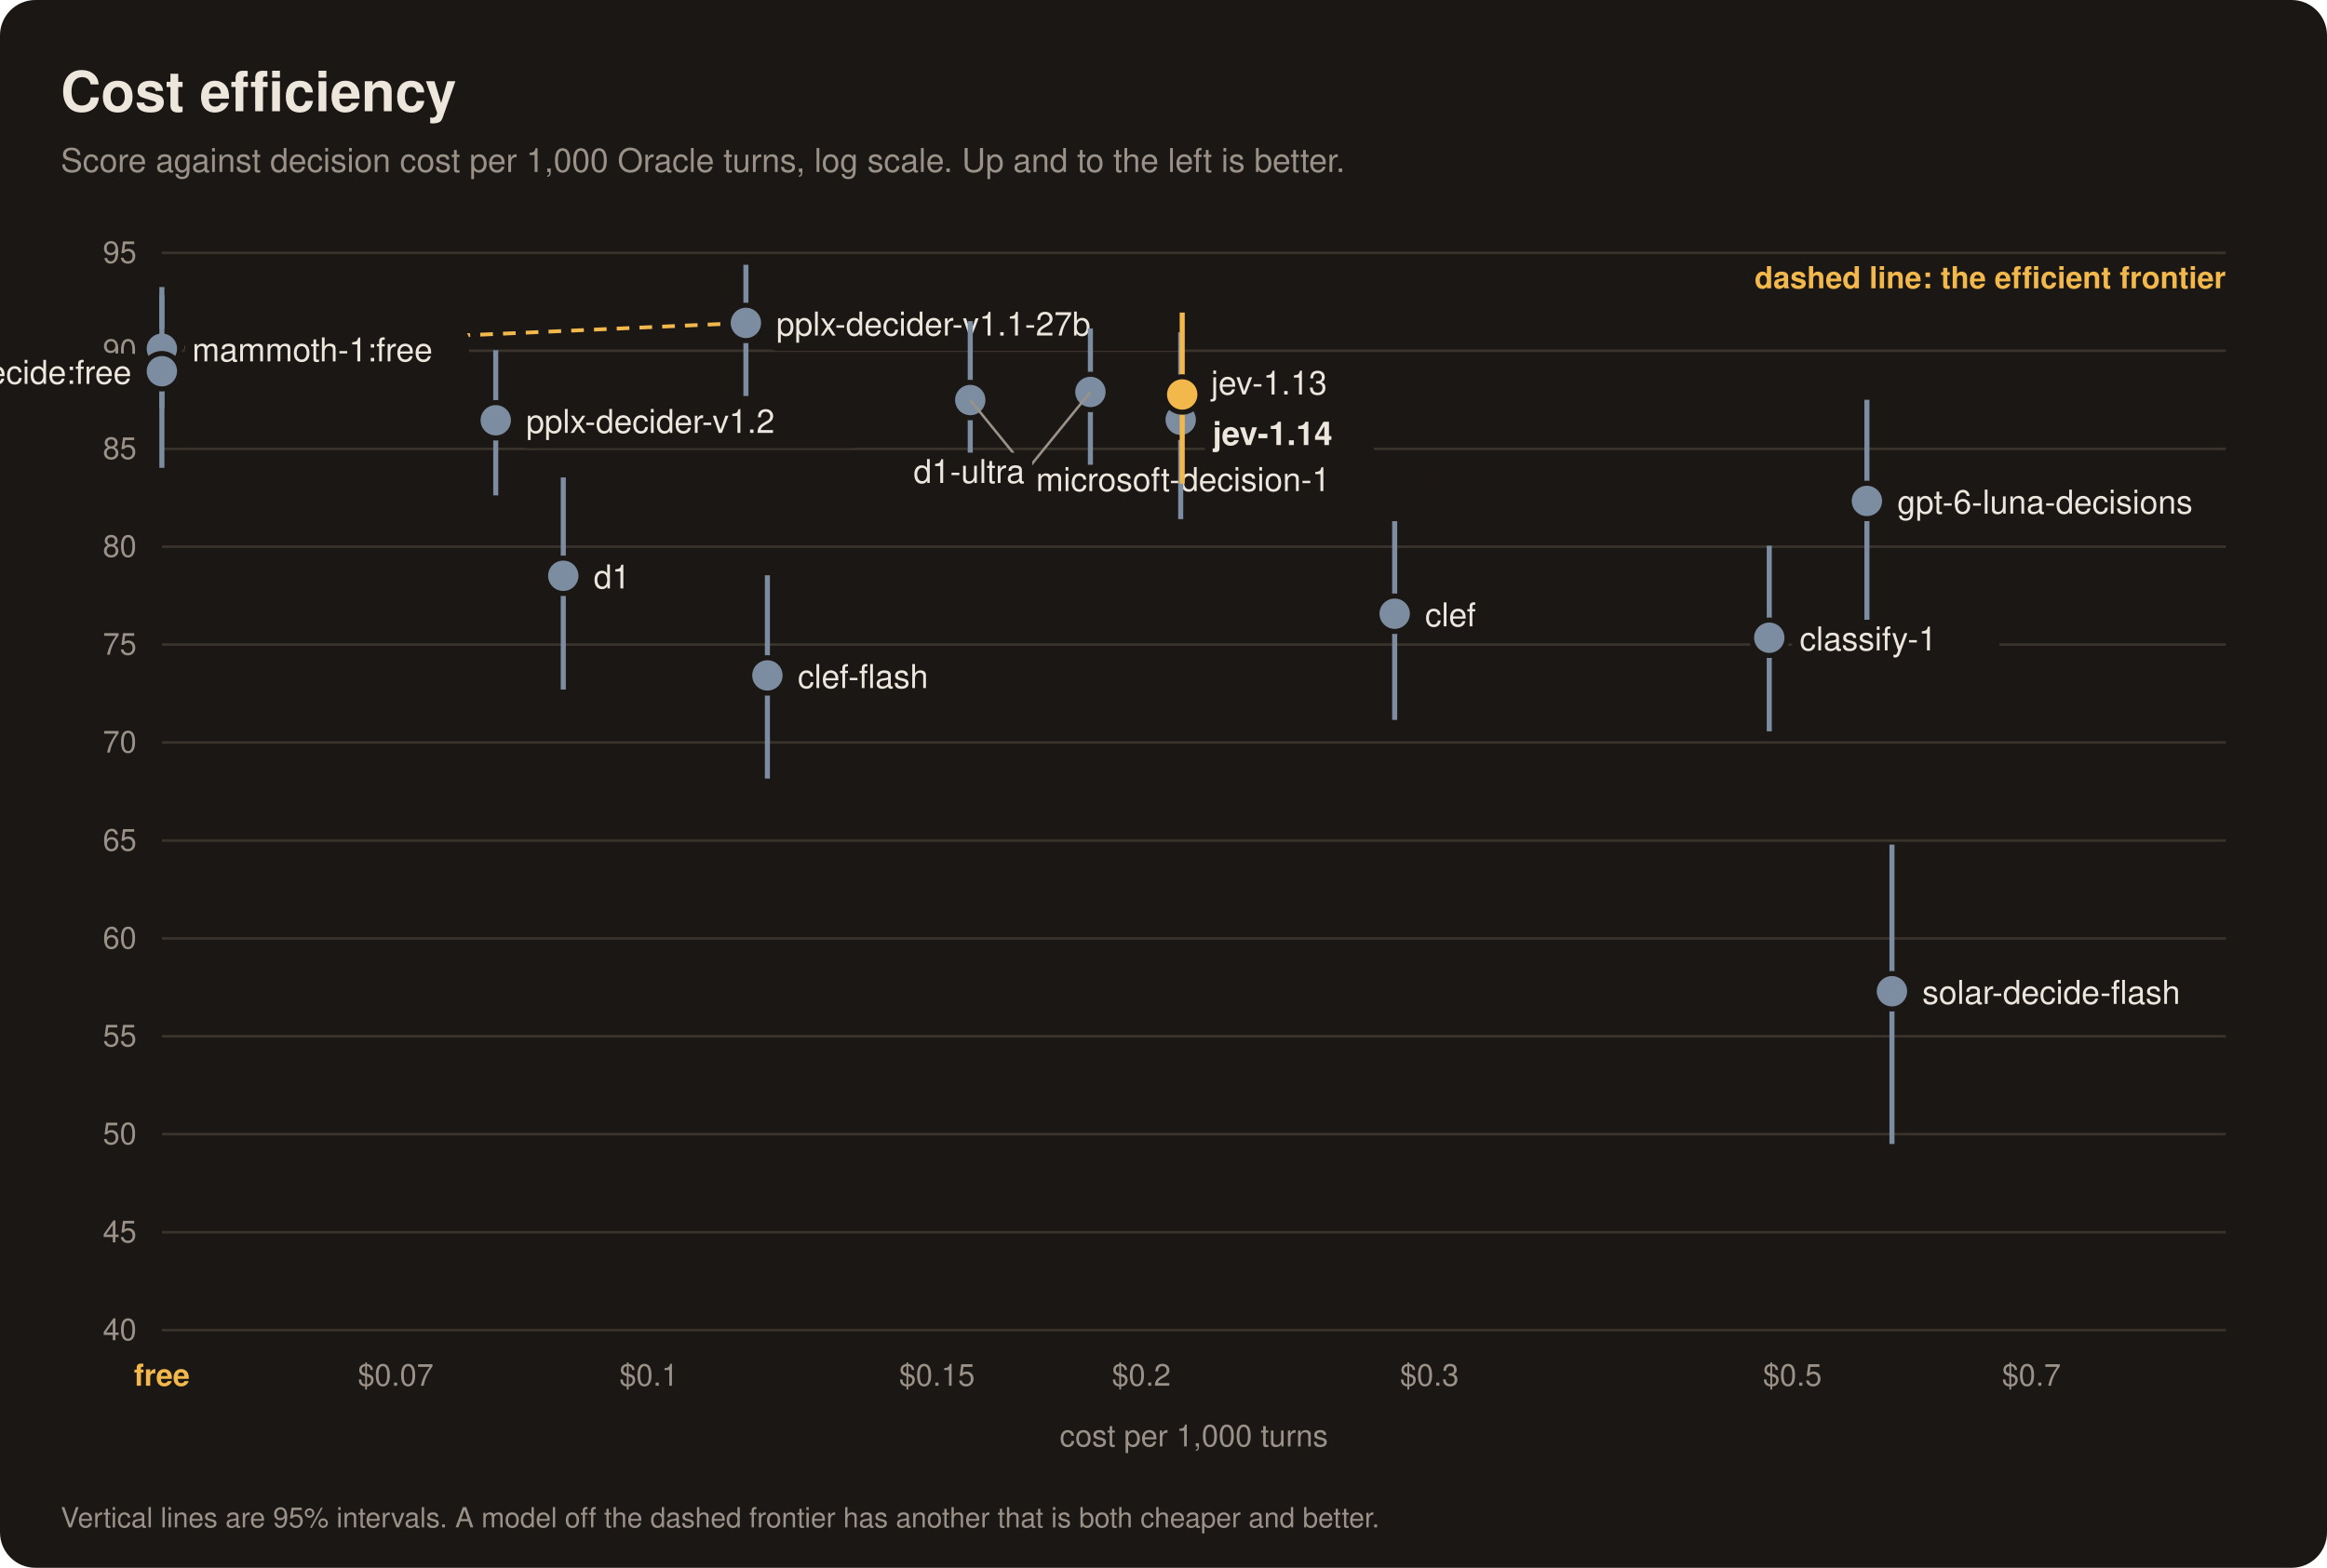
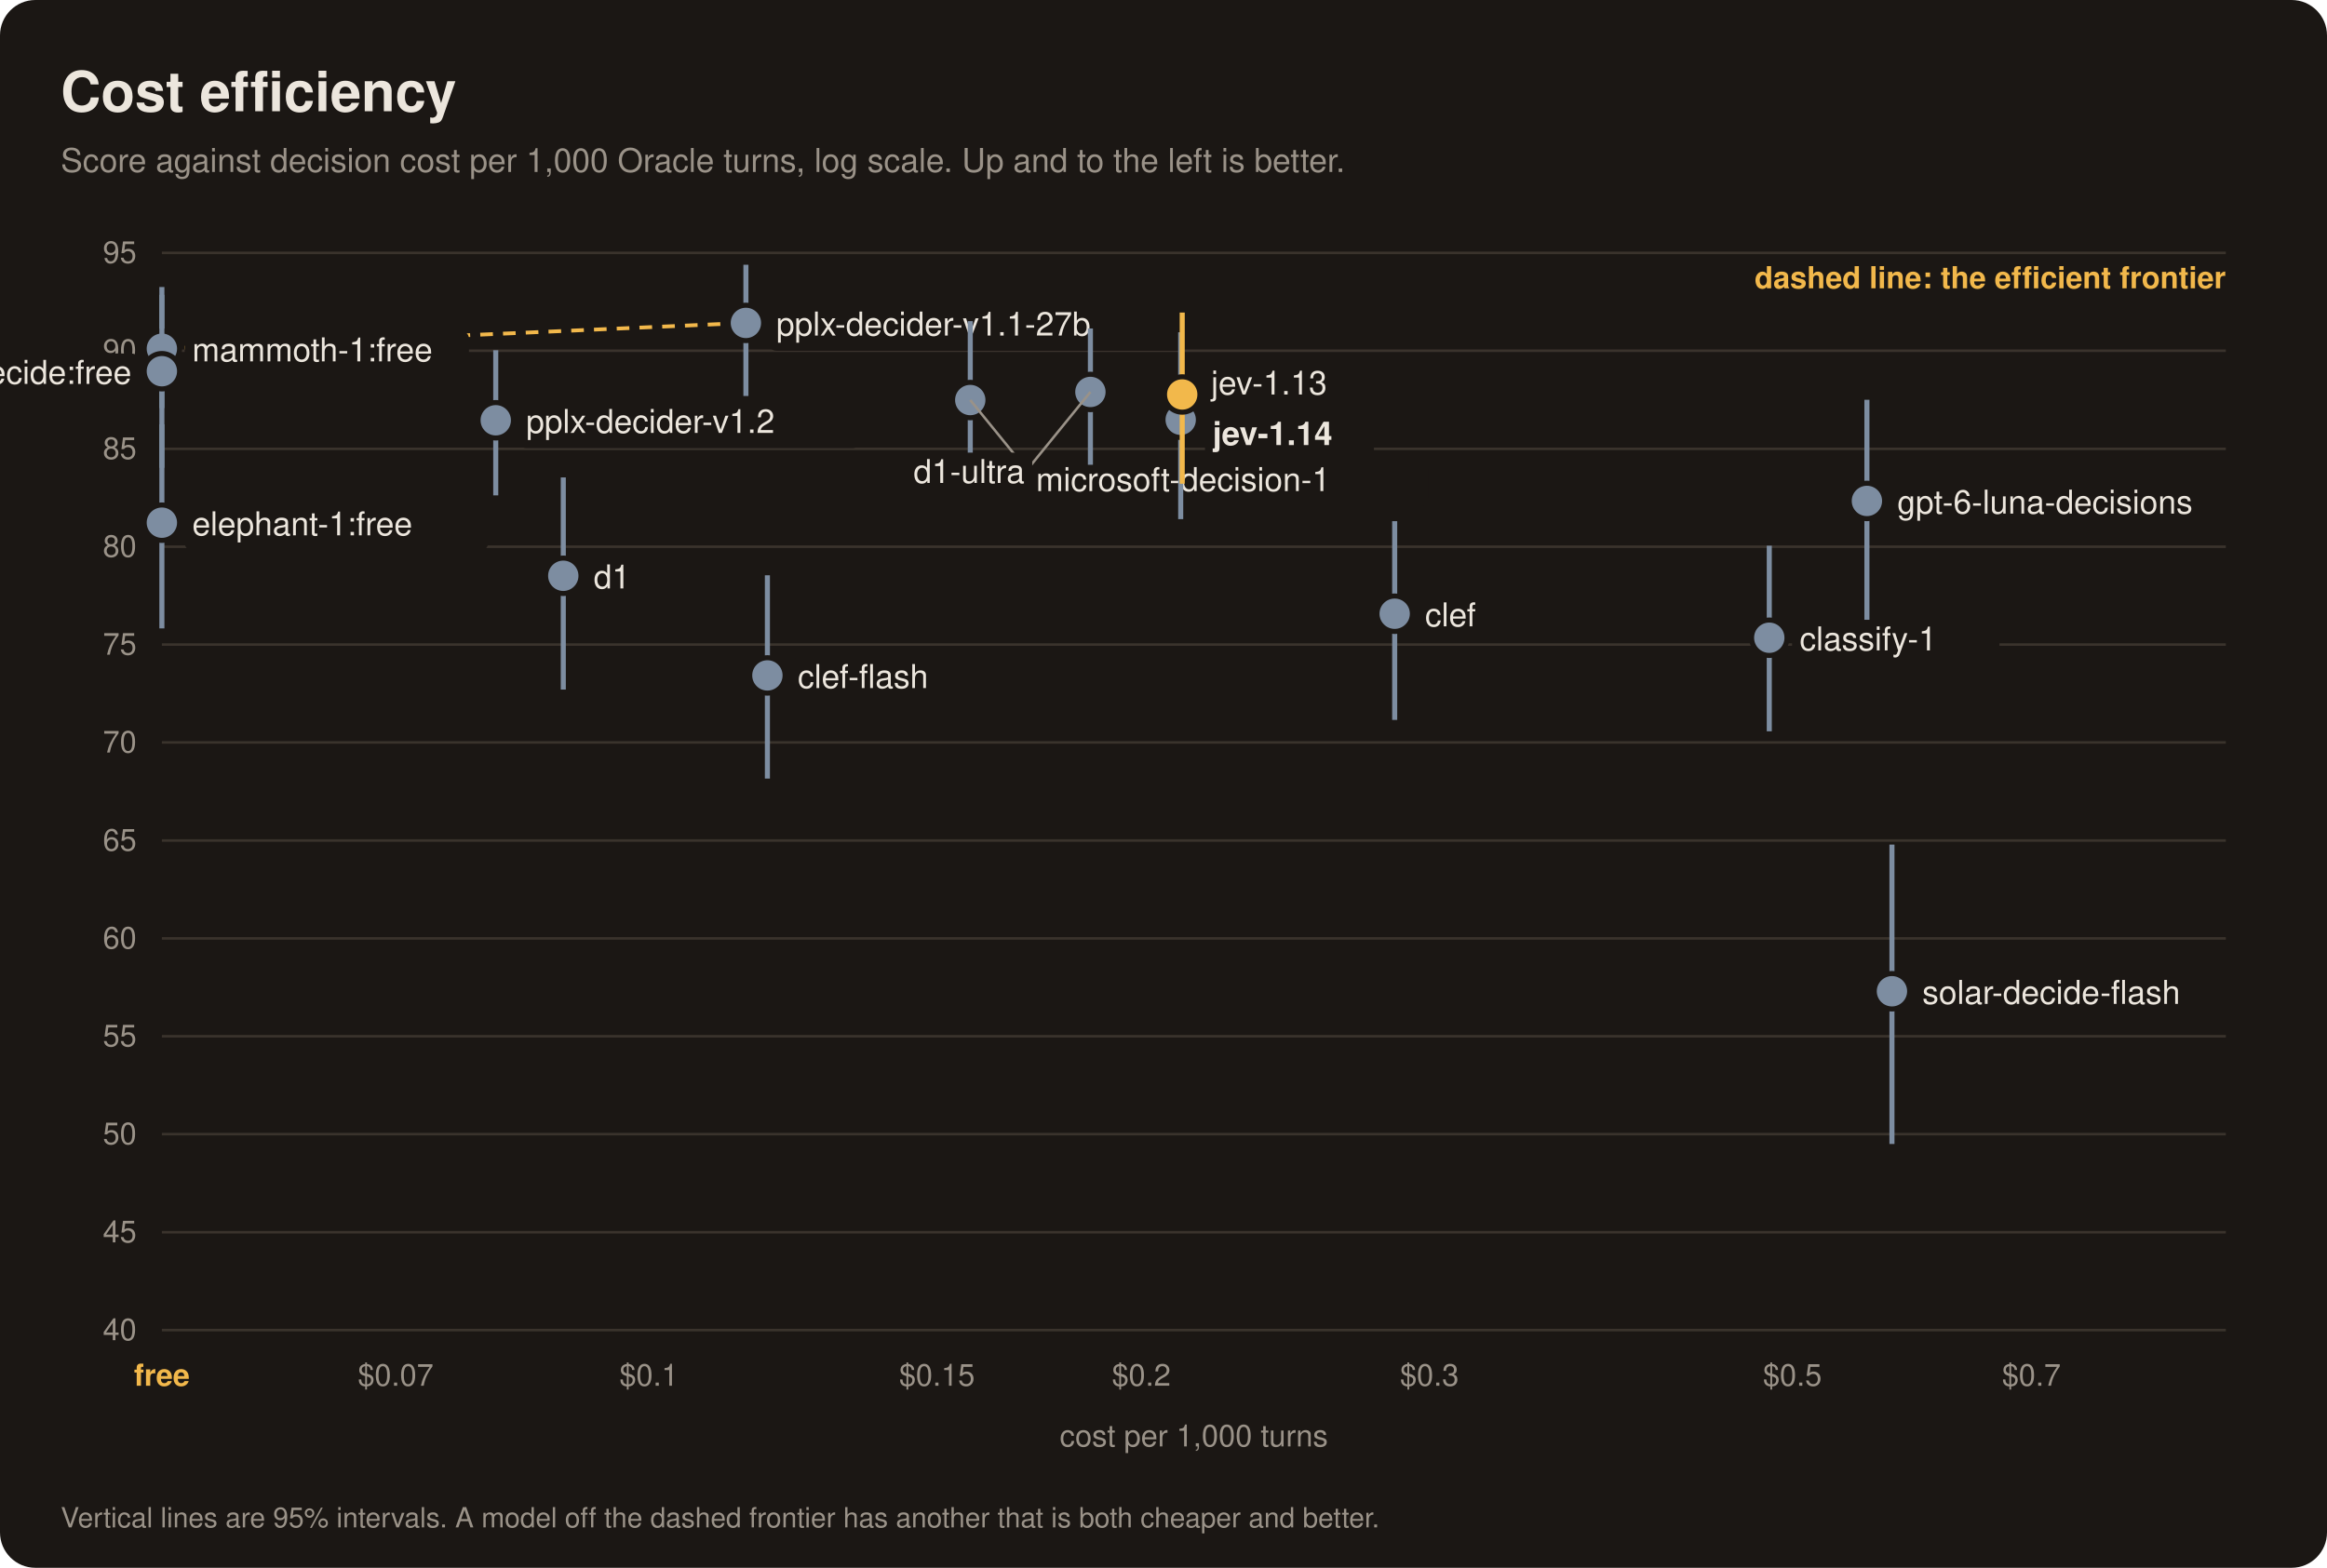
<svg xmlns="http://www.w3.org/2000/svg" viewBox="0 0 920 620" width="920" role="img" aria-label="Cost efficiency" font-family="-apple-system,BlinkMacSystemFont,'Segoe UI',Helvetica,Arial,sans-serif">
  <rect width="920" height="620" rx="14" fill="#1b1714" />
  <text x="24.0" y="44.0" font-size="22" font-weight="700" fill="#ece6dd" text-anchor="start">Cost efficiency</text>
  <text x="24.0" y="68.0" font-size="13" font-weight="400" fill="#9a9288" text-anchor="start">Score against decision cost per 1,000 Oracle turns, log scale. Up and to the left is better.</text>
  <line x1="64.0" y1="526.0" x2="880.0" y2="526.0" stroke="#3a332c" stroke-width="1.0" />
  <text x="54.0" y="530.0" font-size="12" font-weight="400" fill="#9a9288" text-anchor="end">40</text>
  <line x1="64.0" y1="487.3" x2="880.0" y2="487.3" stroke="#3a332c" stroke-width="1.0" />
  <text x="54.0" y="491.3" font-size="12" font-weight="400" fill="#9a9288" text-anchor="end">45</text>
  <line x1="64.0" y1="448.5" x2="880.0" y2="448.5" stroke="#3a332c" stroke-width="1.0" />
  <text x="54.0" y="452.5" font-size="12" font-weight="400" fill="#9a9288" text-anchor="end">50</text>
  <line x1="64.0" y1="409.8" x2="880.0" y2="409.8" stroke="#3a332c" stroke-width="1.0" />
  <text x="54.0" y="413.8" font-size="12" font-weight="400" fill="#9a9288" text-anchor="end">55</text>
  <line x1="64.0" y1="371.1" x2="880.0" y2="371.1" stroke="#3a332c" stroke-width="1.0" />
  <text x="54.0" y="375.1" font-size="12" font-weight="400" fill="#9a9288" text-anchor="end">60</text>
  <line x1="64.0" y1="332.4" x2="880.0" y2="332.4" stroke="#3a332c" stroke-width="1.0" />
  <text x="54.0" y="336.4" font-size="12" font-weight="400" fill="#9a9288" text-anchor="end">65</text>
  <line x1="64.0" y1="293.6" x2="880.0" y2="293.6" stroke="#3a332c" stroke-width="1.0" />
  <text x="54.0" y="297.6" font-size="12" font-weight="400" fill="#9a9288" text-anchor="end">70</text>
  <line x1="64.0" y1="254.9" x2="880.0" y2="254.9" stroke="#3a332c" stroke-width="1.0" />
  <text x="54.0" y="258.9" font-size="12" font-weight="400" fill="#9a9288" text-anchor="end">75</text>
  <line x1="64.0" y1="216.2" x2="880.0" y2="216.2" stroke="#3a332c" stroke-width="1.0" />
  <text x="54.0" y="220.2" font-size="12" font-weight="400" fill="#9a9288" text-anchor="end">80</text>
  <line x1="64.0" y1="177.5" x2="880.0" y2="177.5" stroke="#3a332c" stroke-width="1.0" />
  <text x="54.0" y="181.5" font-size="12" font-weight="400" fill="#9a9288" text-anchor="end">85</text>
  <line x1="64.0" y1="138.7" x2="880.0" y2="138.7" stroke="#3a332c" stroke-width="1.0" />
  <text x="54.0" y="142.7" font-size="12" font-weight="400" fill="#9a9288" text-anchor="end">90</text>
  <line x1="64.0" y1="100.0" x2="880.0" y2="100.0" stroke="#3a332c" stroke-width="1.0" />
  <text x="54.0" y="104.0" font-size="12" font-weight="400" fill="#9a9288" text-anchor="end">95</text>
  <text x="156.4" y="548.0" font-size="12" font-weight="400" fill="#9a9288" text-anchor="middle">$0.07</text>
  <text x="256.5" y="548.0" font-size="12" font-weight="400" fill="#9a9288" text-anchor="middle">$0.1</text>
  <text x="370.4" y="548.0" font-size="12" font-weight="400" fill="#9a9288" text-anchor="middle">$0.15</text>
  <text x="451.2" y="548.0" font-size="12" font-weight="400" fill="#9a9288" text-anchor="middle">$0.2</text>
  <text x="565.1" y="548.0" font-size="12" font-weight="400" fill="#9a9288" text-anchor="middle">$0.3</text>
  <text x="708.6" y="548.0" font-size="12" font-weight="400" fill="#9a9288" text-anchor="middle">$0.5</text>
  <text x="803.1" y="548.0" font-size="12" font-weight="400" fill="#9a9288" text-anchor="middle">$0.7</text>
  <text x="472.0" y="572.0" font-size="12" font-weight="400" fill="#9a9288" text-anchor="middle">cost per 1,000 turns</text>
  <text x="64.0" y="548.0" font-size="12" font-weight="600" fill="#f2b84b" text-anchor="middle">free</text>
  <polyline points="64.0,137.9 294.9,127.7" fill="none" stroke="#f2b84b" stroke-width="1.5" stroke-dasharray="5 4" />
  <text x="880.0" y="114.0" font-size="12" font-weight="600" fill="#f2b84b" text-anchor="end">dashed line: the efficient frontier</text>
  <line x1="64.0" y1="161.4" x2="64.0" y2="116.6" stroke="#7d8da1" stroke-width="2.0" />
  <circle cx="64.0" cy="137.9" r="7" fill="#7d8da1" stroke="#1b1714" stroke-width="2" />
  <rect x="73.0" y="130.9" width="112.4" height="18.0" rx="3.0" fill="#1b1714" />
  <text x="76.0" y="142.9" font-size="13" font-weight="500" fill="#ece6dd" text-anchor="start">mammoth-1:free</text>
  <line x1="64.0" y1="185.0" x2="64.0" y2="113.5" stroke="#7d8da1" stroke-width="2.0" />
  <circle cx="64.0" cy="146.8" r="7" fill="#7d8da1" stroke="#1b1714" stroke-width="2" />
  <rect x="-95.4" y="139.8" width="150.4" height="18.0" rx="3.0" fill="#1b1714" />
  <text x="52.0" y="151.8" font-size="13" font-weight="500" fill="#ece6dd" text-anchor="end">mercury-decide:free</text>
+   <line x1="64.0" y1="248.5" x2="64.0" y2="167.8" stroke="#7d8da1" stroke-width="2.0" />
+   <circle cx="64.0" cy="206.7" r="7" fill="#7d8da1" stroke="#1b1714" stroke-width="2" />
+   <rect x="73.0" y="199.7" width="120.0" height="18.0" rx="3.0" fill="#1b1714" />
+   <text x="76.0" y="211.7" font-size="13" font-weight="500" fill="#ece6dd" text-anchor="start">elephant-1:free</text>
  <line x1="196.0" y1="195.9" x2="196.0" y2="138.5" stroke="#7d8da1" stroke-width="2.0" />
  <circle cx="196.0" cy="166.2" r="7" fill="#7d8da1" stroke="#1b1714" stroke-width="2" />
  <rect x="205.0" y="159.2" width="135.2" height="18.0" rx="3.0" fill="#1b1714" />
  <text x="208.0" y="171.2" font-size="13" font-weight="500" fill="#ece6dd" text-anchor="start">pplx-decider-v1.2</text>
  <line x1="222.7" y1="272.7" x2="222.7" y2="188.8" stroke="#7d8da1" stroke-width="2.0" />
  <circle cx="222.7" cy="227.7" r="7" fill="#7d8da1" stroke="#1b1714" stroke-width="2" />
  <rect x="231.7" y="220.7" width="21.2" height="18.0" rx="3.0" fill="#1b1714" />
  <text x="234.7" y="232.7" font-size="13" font-weight="500" fill="#ece6dd" text-anchor="start">d1</text>
  <line x1="294.9" y1="156.6" x2="294.9" y2="104.7" stroke="#7d8da1" stroke-width="2.0" />
  <circle cx="294.9" cy="127.7" r="7" fill="#7d8da1" stroke="#1b1714" stroke-width="2" />
  <rect x="303.9" y="120.7" width="165.6" height="18.0" rx="3.0" fill="#1b1714" />
  <text x="306.9" y="132.7" font-size="13" font-weight="500" fill="#ece6dd" text-anchor="start">pplx-decider-v1.1-27b</text>
  <line x1="303.4" y1="307.9" x2="303.4" y2="227.5" stroke="#7d8da1" stroke-width="2.0" />
  <circle cx="303.4" cy="267.1" r="7" fill="#7d8da1" stroke="#1b1714" stroke-width="2" />
  <rect x="312.4" y="260.1" width="82.0" height="18.0" rx="3.0" fill="#1b1714" />
  <text x="315.4" y="272.1" font-size="13" font-weight="500" fill="#ece6dd" text-anchor="start">clef-flash</text>
  <line x1="383.6" y1="193.8" x2="383.6" y2="127.0" stroke="#7d8da1" stroke-width="2.0" />
  <circle cx="383.6" cy="158.2" r="7" fill="#7d8da1" stroke="#1b1714" stroke-width="2" />
  <line x1="383.6" y1="158.2" x2="409.6" y2="190.2" stroke="#9a9288" stroke-width="1.0" />
  <rect x="406.6" y="182.2" width="158.0" height="18.0" rx="3.0" fill="#1b1714" />
  <text x="409.6" y="194.2" font-size="13" font-weight="500" fill="#ece6dd" text-anchor="start">microsoft-decision-1</text>
  <line x1="431.1" y1="183.8" x2="431.1" y2="129.9" stroke="#7d8da1" stroke-width="2.0" />
  <circle cx="431.1" cy="155.0" r="7" fill="#7d8da1" stroke="#1b1714" stroke-width="2" />
  <line x1="431.1" y1="155.0" x2="405.1" y2="187.0" stroke="#9a9288" stroke-width="1.0" />
  <rect x="341.3" y="179.0" width="66.8" height="18.0" rx="3.0" fill="#1b1714" />
  <text x="405.1" y="191.0" font-size="13" font-weight="500" fill="#ece6dd" text-anchor="end">d1-ultra</text>
  <line x1="466.8" y1="205.3" x2="466.8" y2="131.4" stroke="#7d8da1" stroke-width="2.0" />
  <circle cx="466.8" cy="166.0" r="7" fill="#7d8da1" stroke="#1b1714" stroke-width="2" />
  <rect x="475.8" y="144.0" width="66.8" height="18.0" rx="3.0" fill="#1b1714" />
  <text x="478.8" y="156.0" font-size="13" font-weight="500" fill="#ece6dd" text-anchor="start">jev-1.13</text>
  <line x1="467.4" y1="191.3" x2="467.4" y2="123.6" stroke="#f2b84b" stroke-width="2.0" />
  <circle cx="467.4" cy="156.0" r="7" fill="#f2b84b" stroke="#1b1714" stroke-width="2" />
  <rect x="476.4" y="164.0" width="66.8" height="18.0" rx="3.0" fill="#1b1714" />
  <text x="479.4" y="176.0" font-size="13" font-weight="700" fill="#ece6dd" text-anchor="start">jev-1.14</text>
  <line x1="551.4" y1="284.7" x2="551.4" y2="206.1" stroke="#7d8da1" stroke-width="2.0" />
  <circle cx="551.4" cy="242.7" r="7" fill="#7d8da1" stroke="#1b1714" stroke-width="2" />
  <rect x="560.4" y="235.7" width="36.4" height="18.0" rx="3.0" fill="#1b1714" />
  <text x="563.4" y="247.7" font-size="13" font-weight="500" fill="#ece6dd" text-anchor="start">clef</text>
  <line x1="699.5" y1="289.2" x2="699.5" y2="215.8" stroke="#7d8da1" stroke-width="2.0" />
  <circle cx="699.5" cy="252.2" r="7" fill="#7d8da1" stroke="#1b1714" stroke-width="2" />
  <rect x="708.5" y="245.2" width="82.0" height="18.0" rx="3.0" fill="#1b1714" />
  <text x="711.5" y="257.2" font-size="13" font-weight="500" fill="#ece6dd" text-anchor="start">classify-1</text>
  <line x1="738.1" y1="245.1" x2="738.1" y2="158.1" stroke="#7d8da1" stroke-width="2.0" />
  <circle cx="738.1" cy="198.1" r="7" fill="#7d8da1" stroke="#1b1714" stroke-width="2" />
  <rect x="747.1" y="191.1" width="158.0" height="18.0" rx="3.0" fill="#1b1714" />
  <text x="750.1" y="203.1" font-size="13" font-weight="500" fill="#ece6dd" text-anchor="start">gpt-6-luna-decisions</text>
  <line x1="748.0" y1="452.4" x2="748.0" y2="334.0" stroke="#7d8da1" stroke-width="2.0" />
  <circle cx="748.0" cy="392.0" r="7" fill="#7d8da1" stroke="#1b1714" stroke-width="2" />
  <rect x="757.0" y="385.0" width="142.8" height="18.0" rx="3.0" fill="#1b1714" />
  <text x="760.0" y="397.0" font-size="13" font-weight="500" fill="#ece6dd" text-anchor="start">solar-decide-flash</text>
  <text x="24.0" y="604.0" font-size="11" font-weight="400" fill="#9a9288" text-anchor="start">Vertical lines are 95% intervals. A model off the dashed frontier has another that is both cheaper and better.</text>
</svg>
